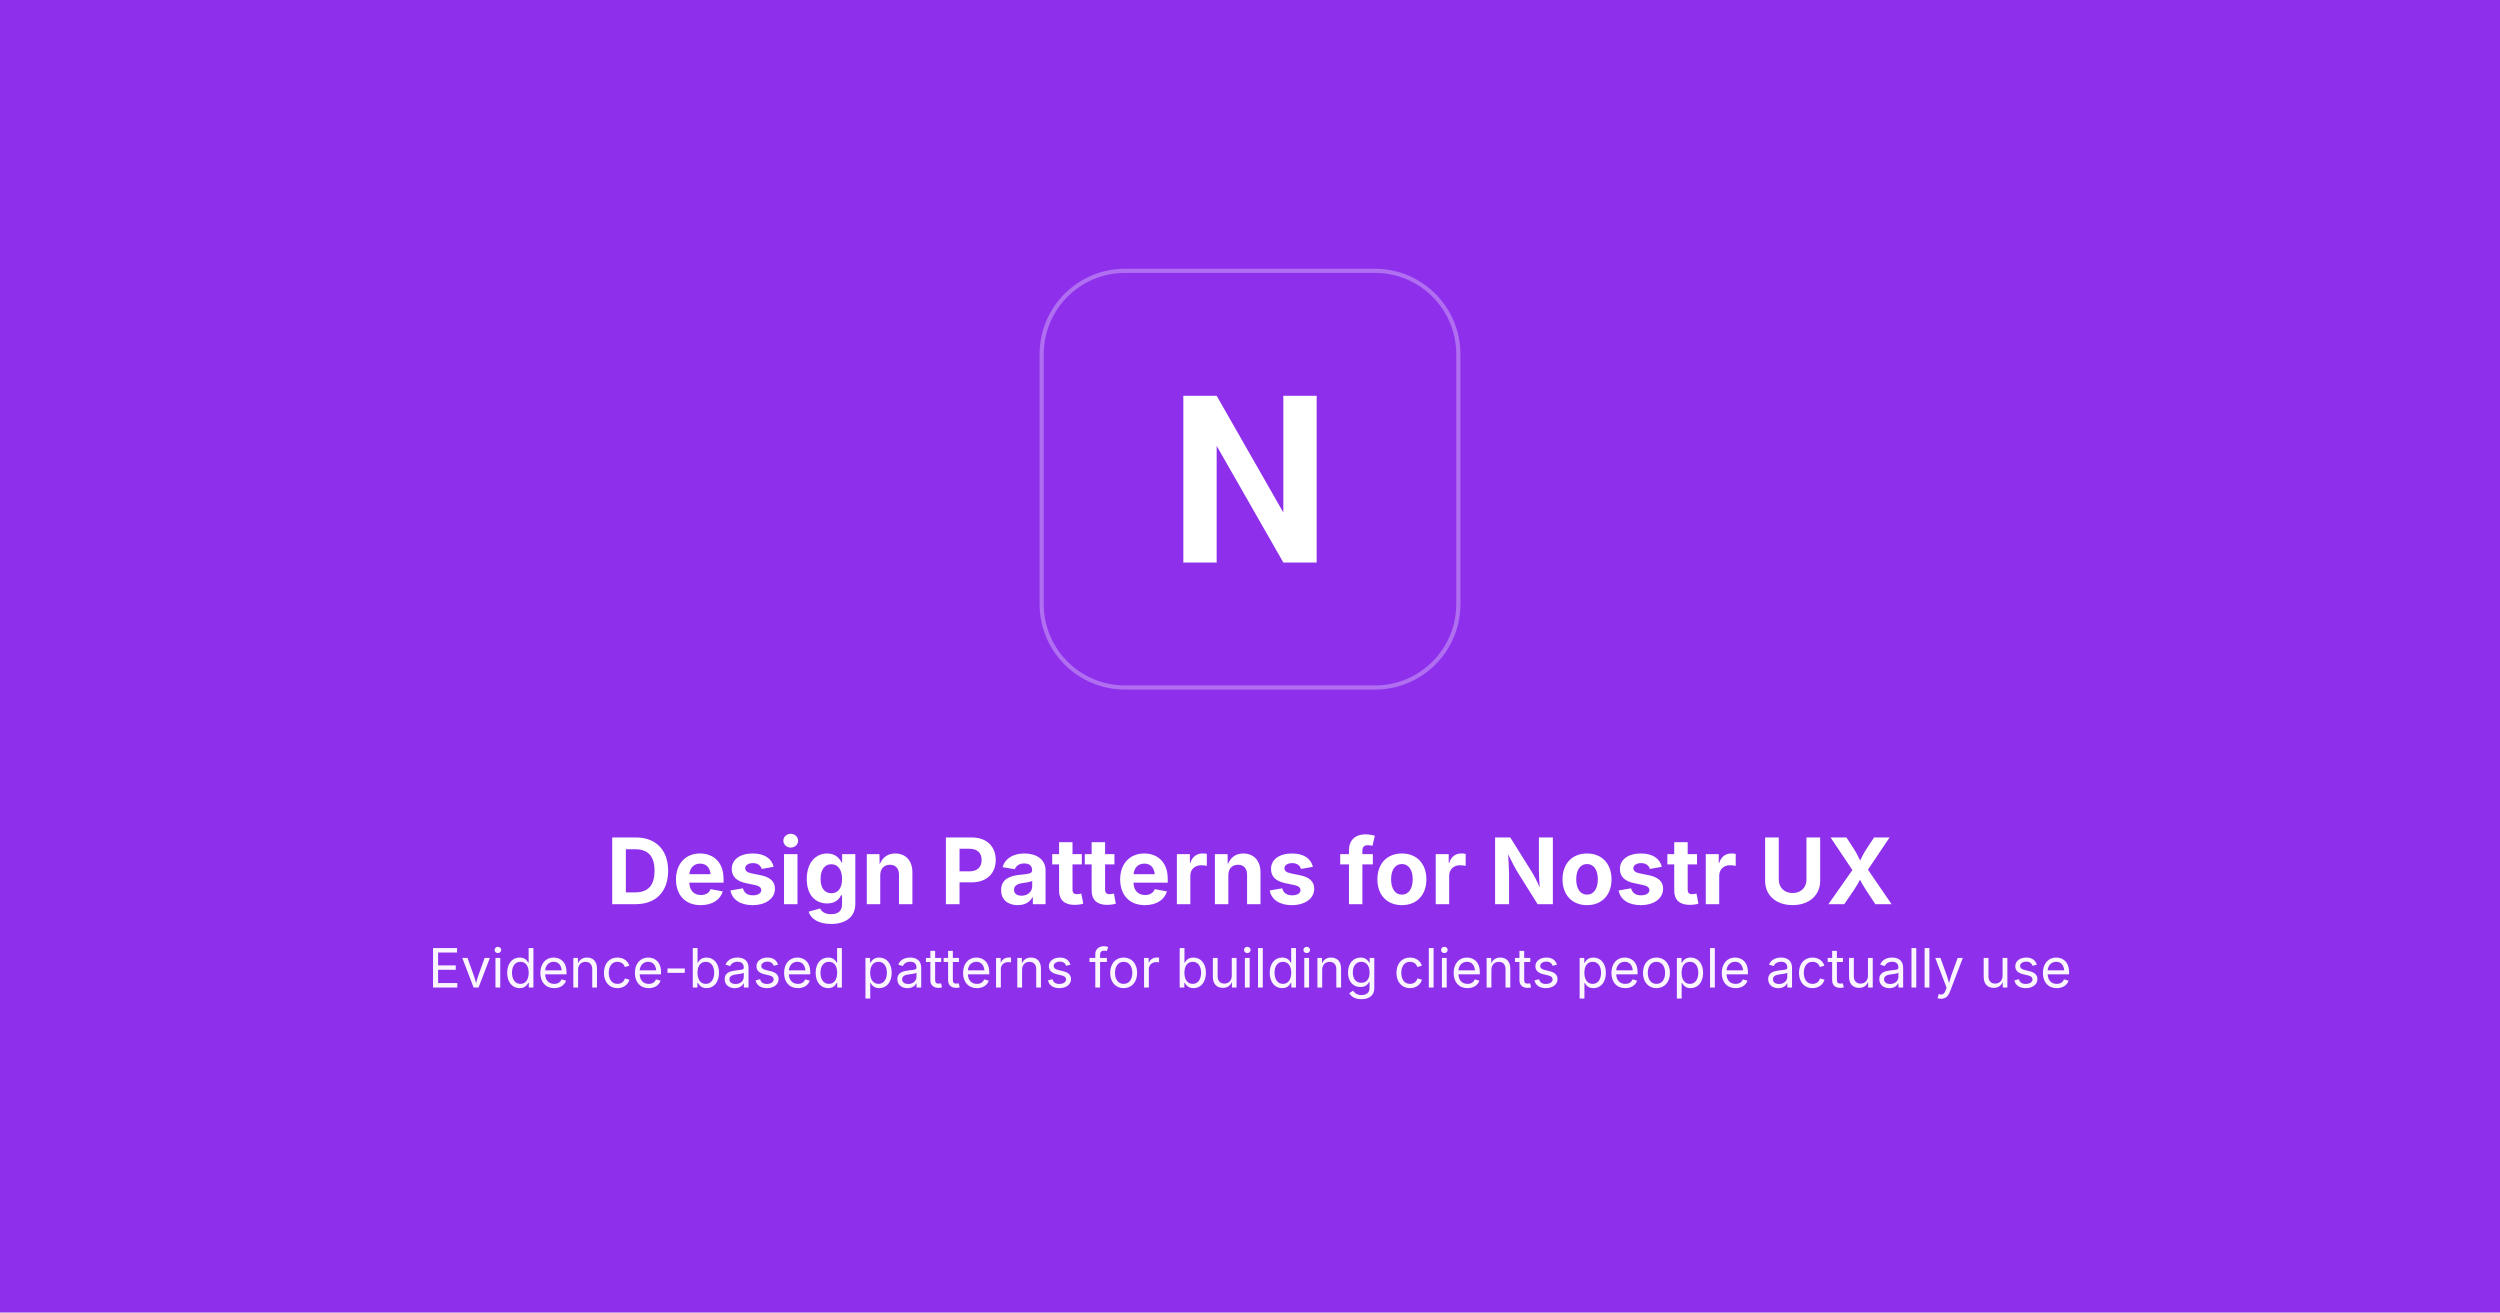
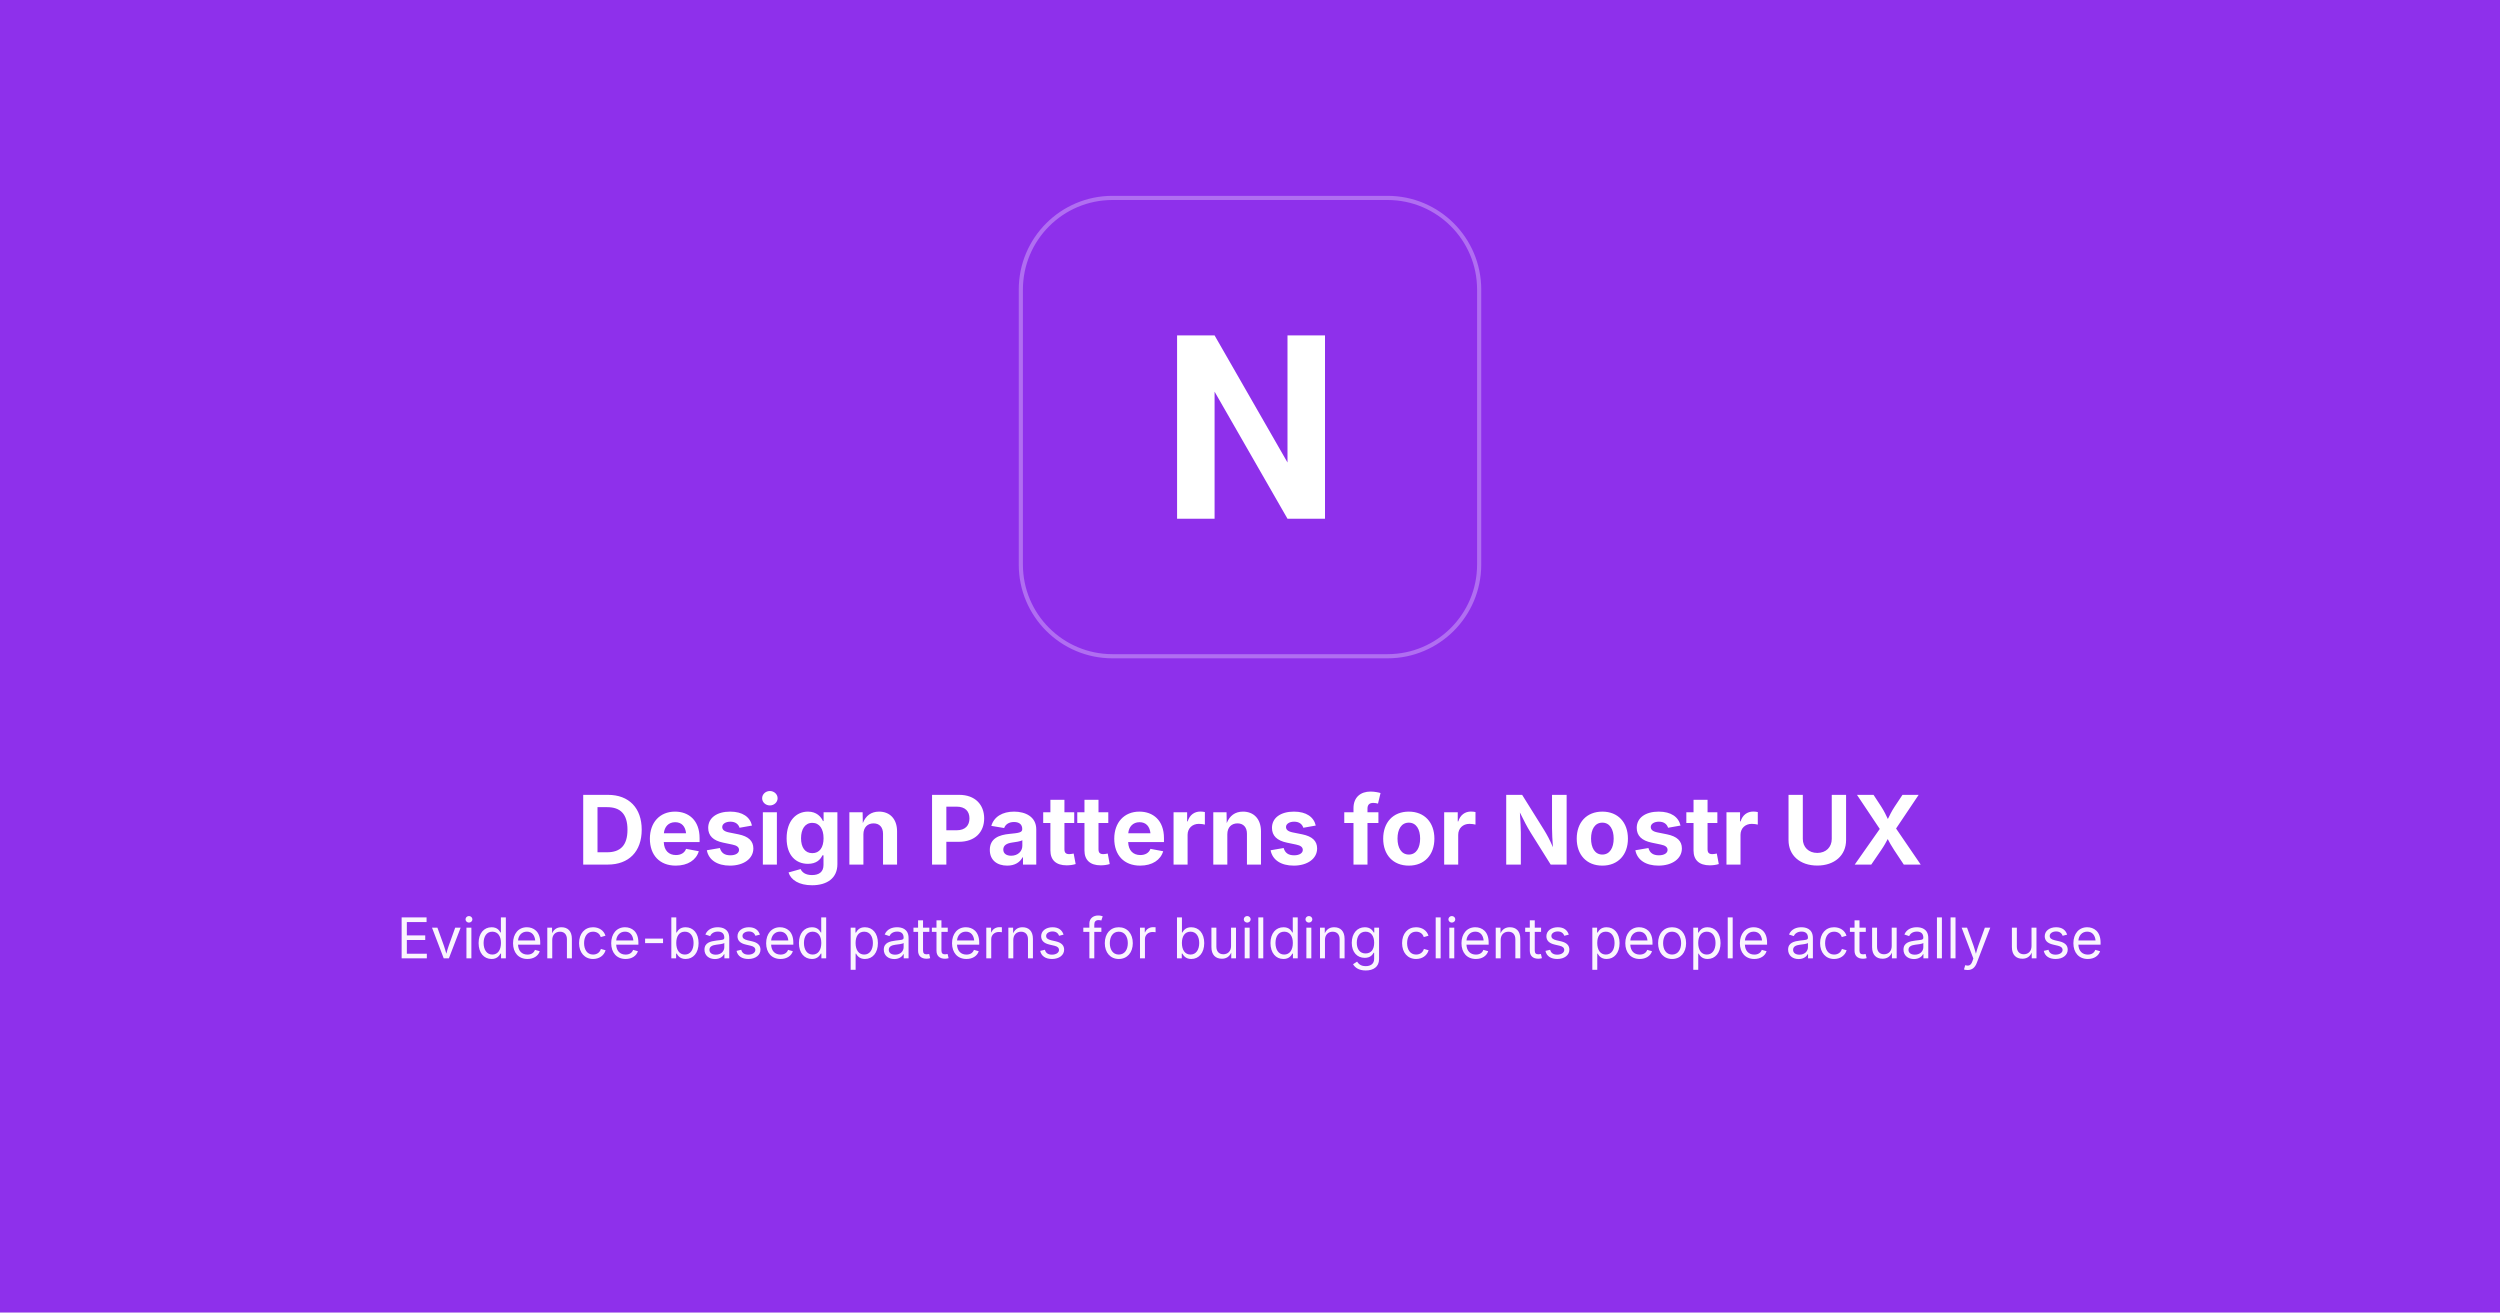
<svg xmlns="http://www.w3.org/2000/svg" width="1200" height="630" viewBox="0 0 1200 630" fill="none">
  <rect width="1200" height="630" fill="#8e30eb" />
-   <rect x="500" y="130" width="200" height="200" rx="40" fill="#8e30eb" stroke="rgba(255,255,255,0.3)" stroke-width="2" />
-   <g transform="translate(600, 230)">
-     <path d="M-32,-40 h16 l32,56 V-40 h16 v80 h-16 l-32,-56 v56 h-16 V-40 z" fill="white" />
+   <rect x="490" y="95" width="220" height="220" rx="44" fill="#8e30eb" stroke="rgba(255,255,255,0.3)" stroke-width="2" />
+   <g transform="translate(600, 205)">
+     <path d="M-35,-44 h18 l35,61 V-44 h18 v88 h-18 l-35,-61 v61 h-18 V-44 z" fill="white" />
  </g>
-   <text x="600" y="434" font-family="system-ui, -apple-system, sans-serif" font-size="44" font-weight="700" fill="white" text-anchor="middle">
+   <text x="600" y="415" font-family="system-ui, -apple-system, sans-serif" font-size="46" font-weight="700" fill="white" text-anchor="middle">
    Design Patterns for Nostr UX
  </text>
-   <text x="600" y="474" font-family="system-ui, -apple-system, sans-serif" font-size="26" fill="rgba(255,255,255,0.95)" text-anchor="middle">
+   <text x="600" y="460" font-family="system-ui, -apple-system, sans-serif" font-size="27" fill="rgba(255,255,255,0.95)" text-anchor="middle">
    Evidence-based patterns for building clients people actually use
  </text>
</svg>
